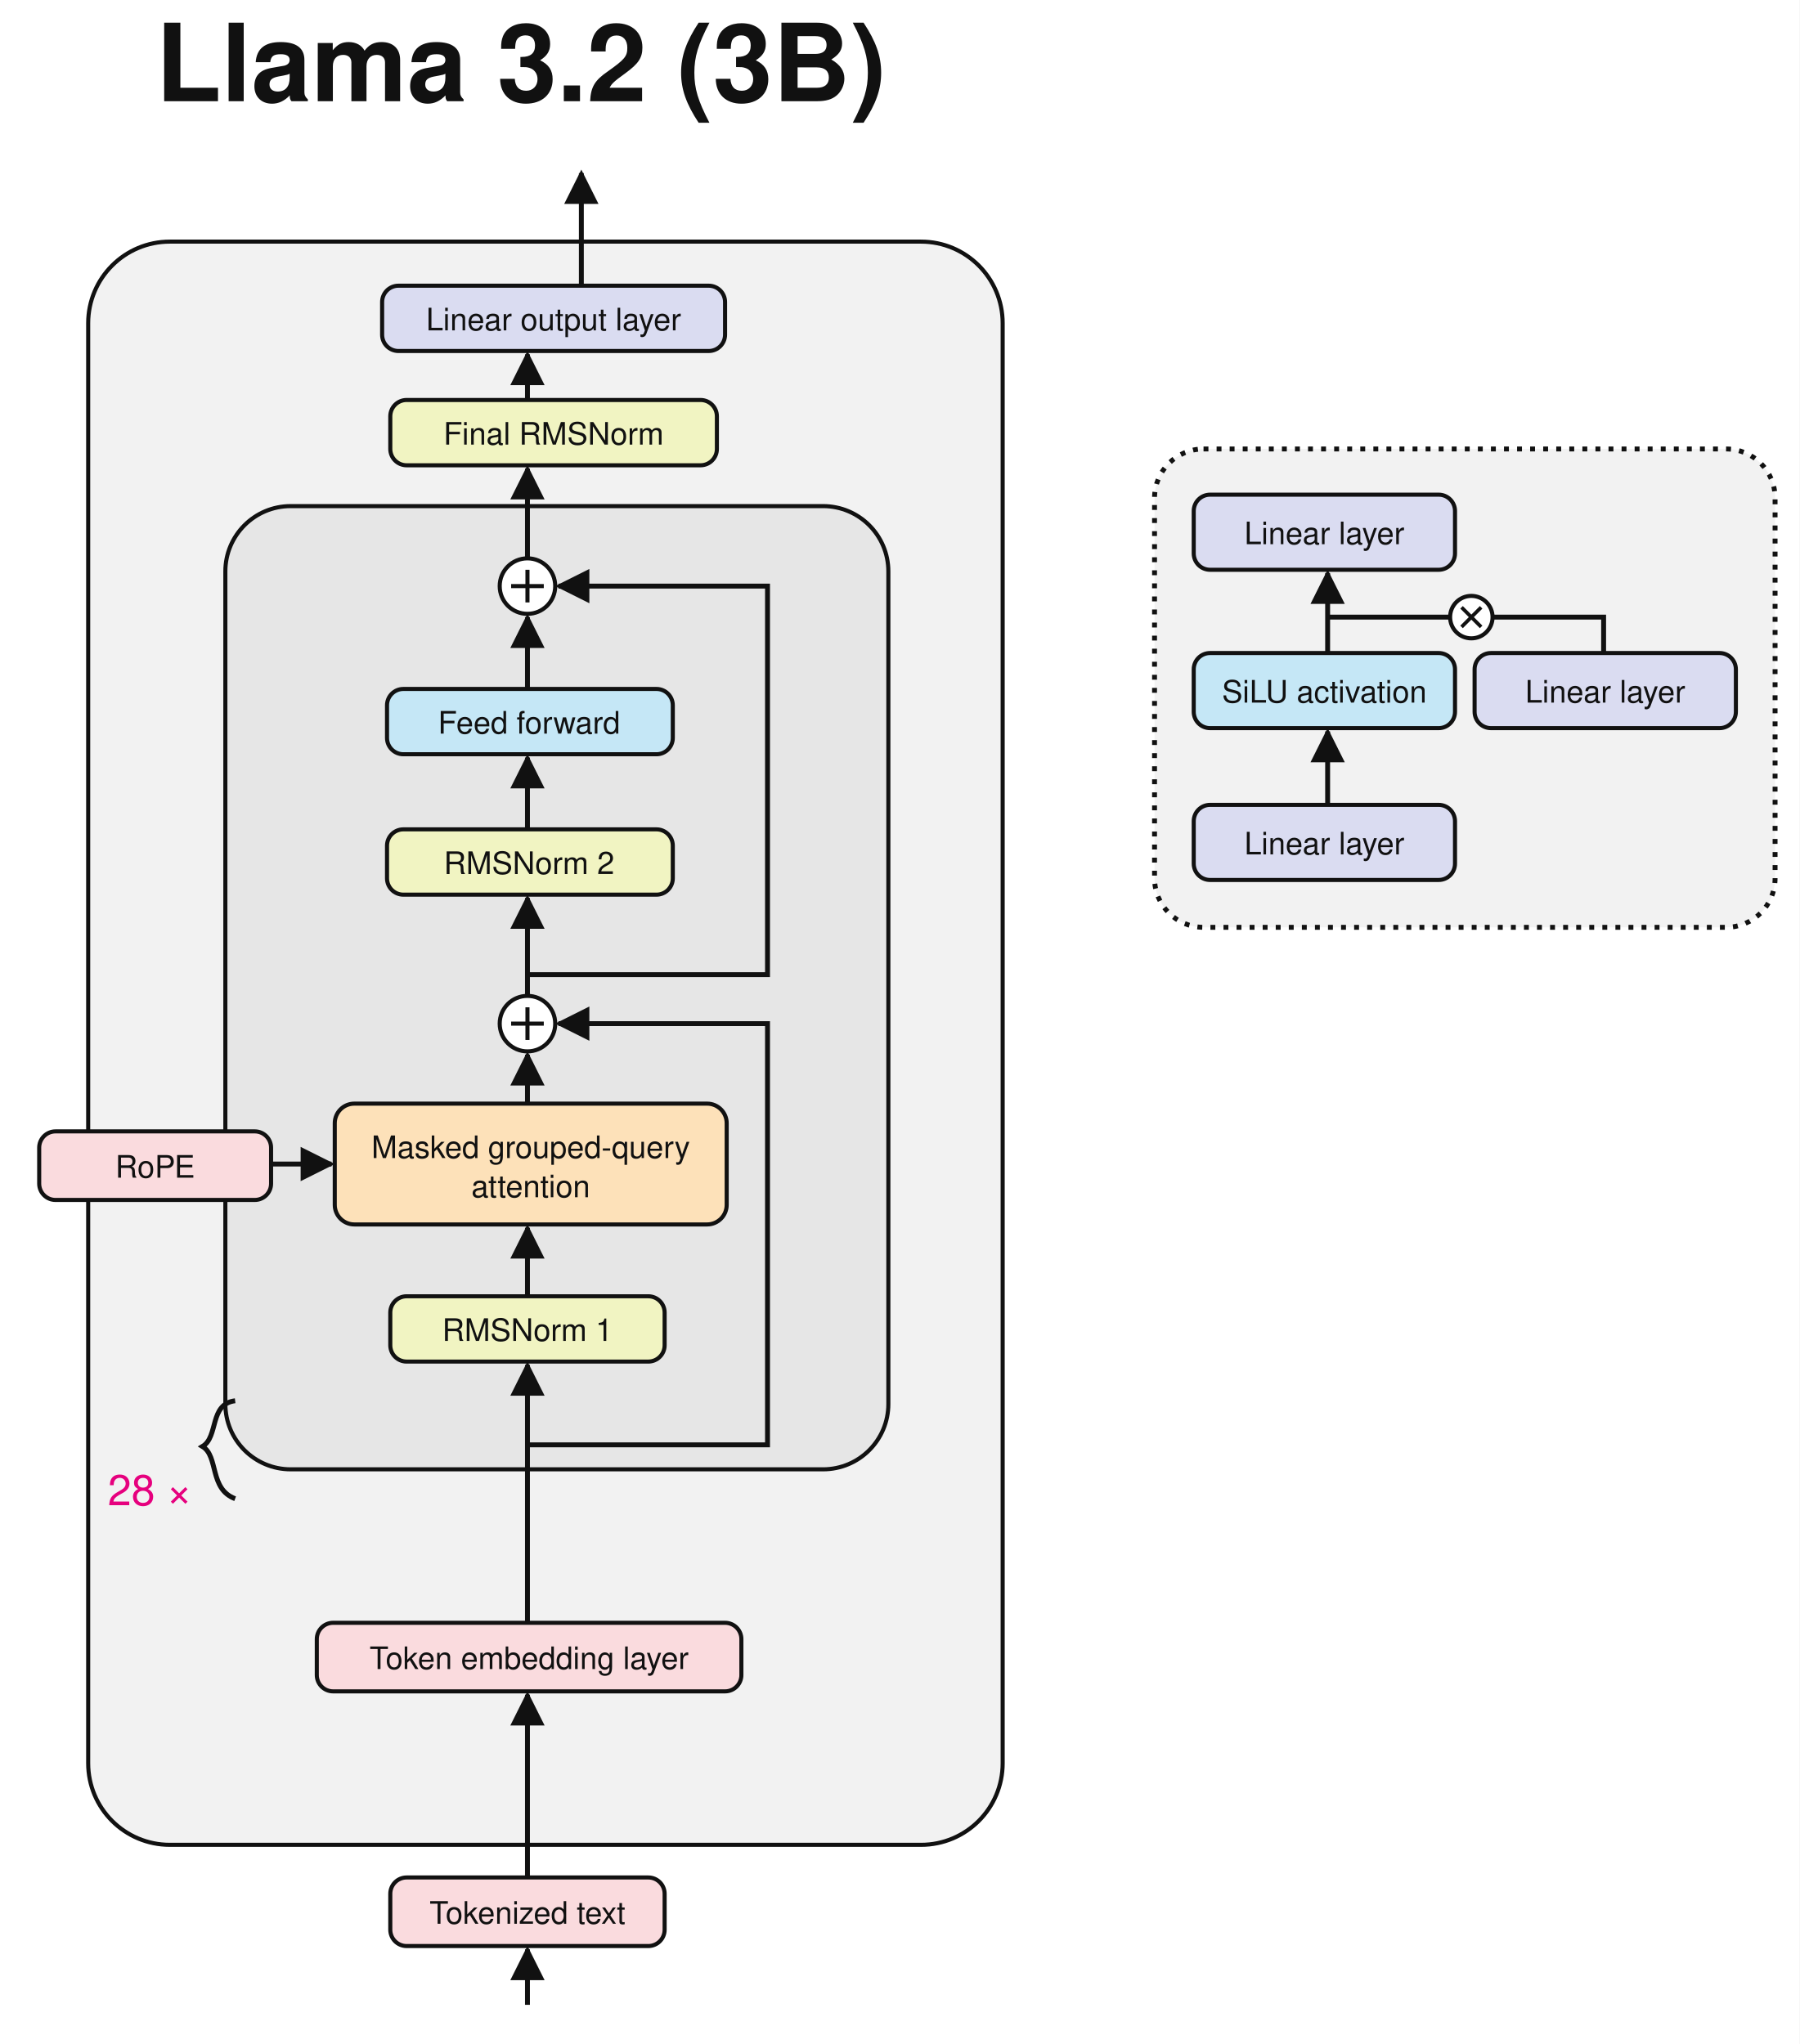
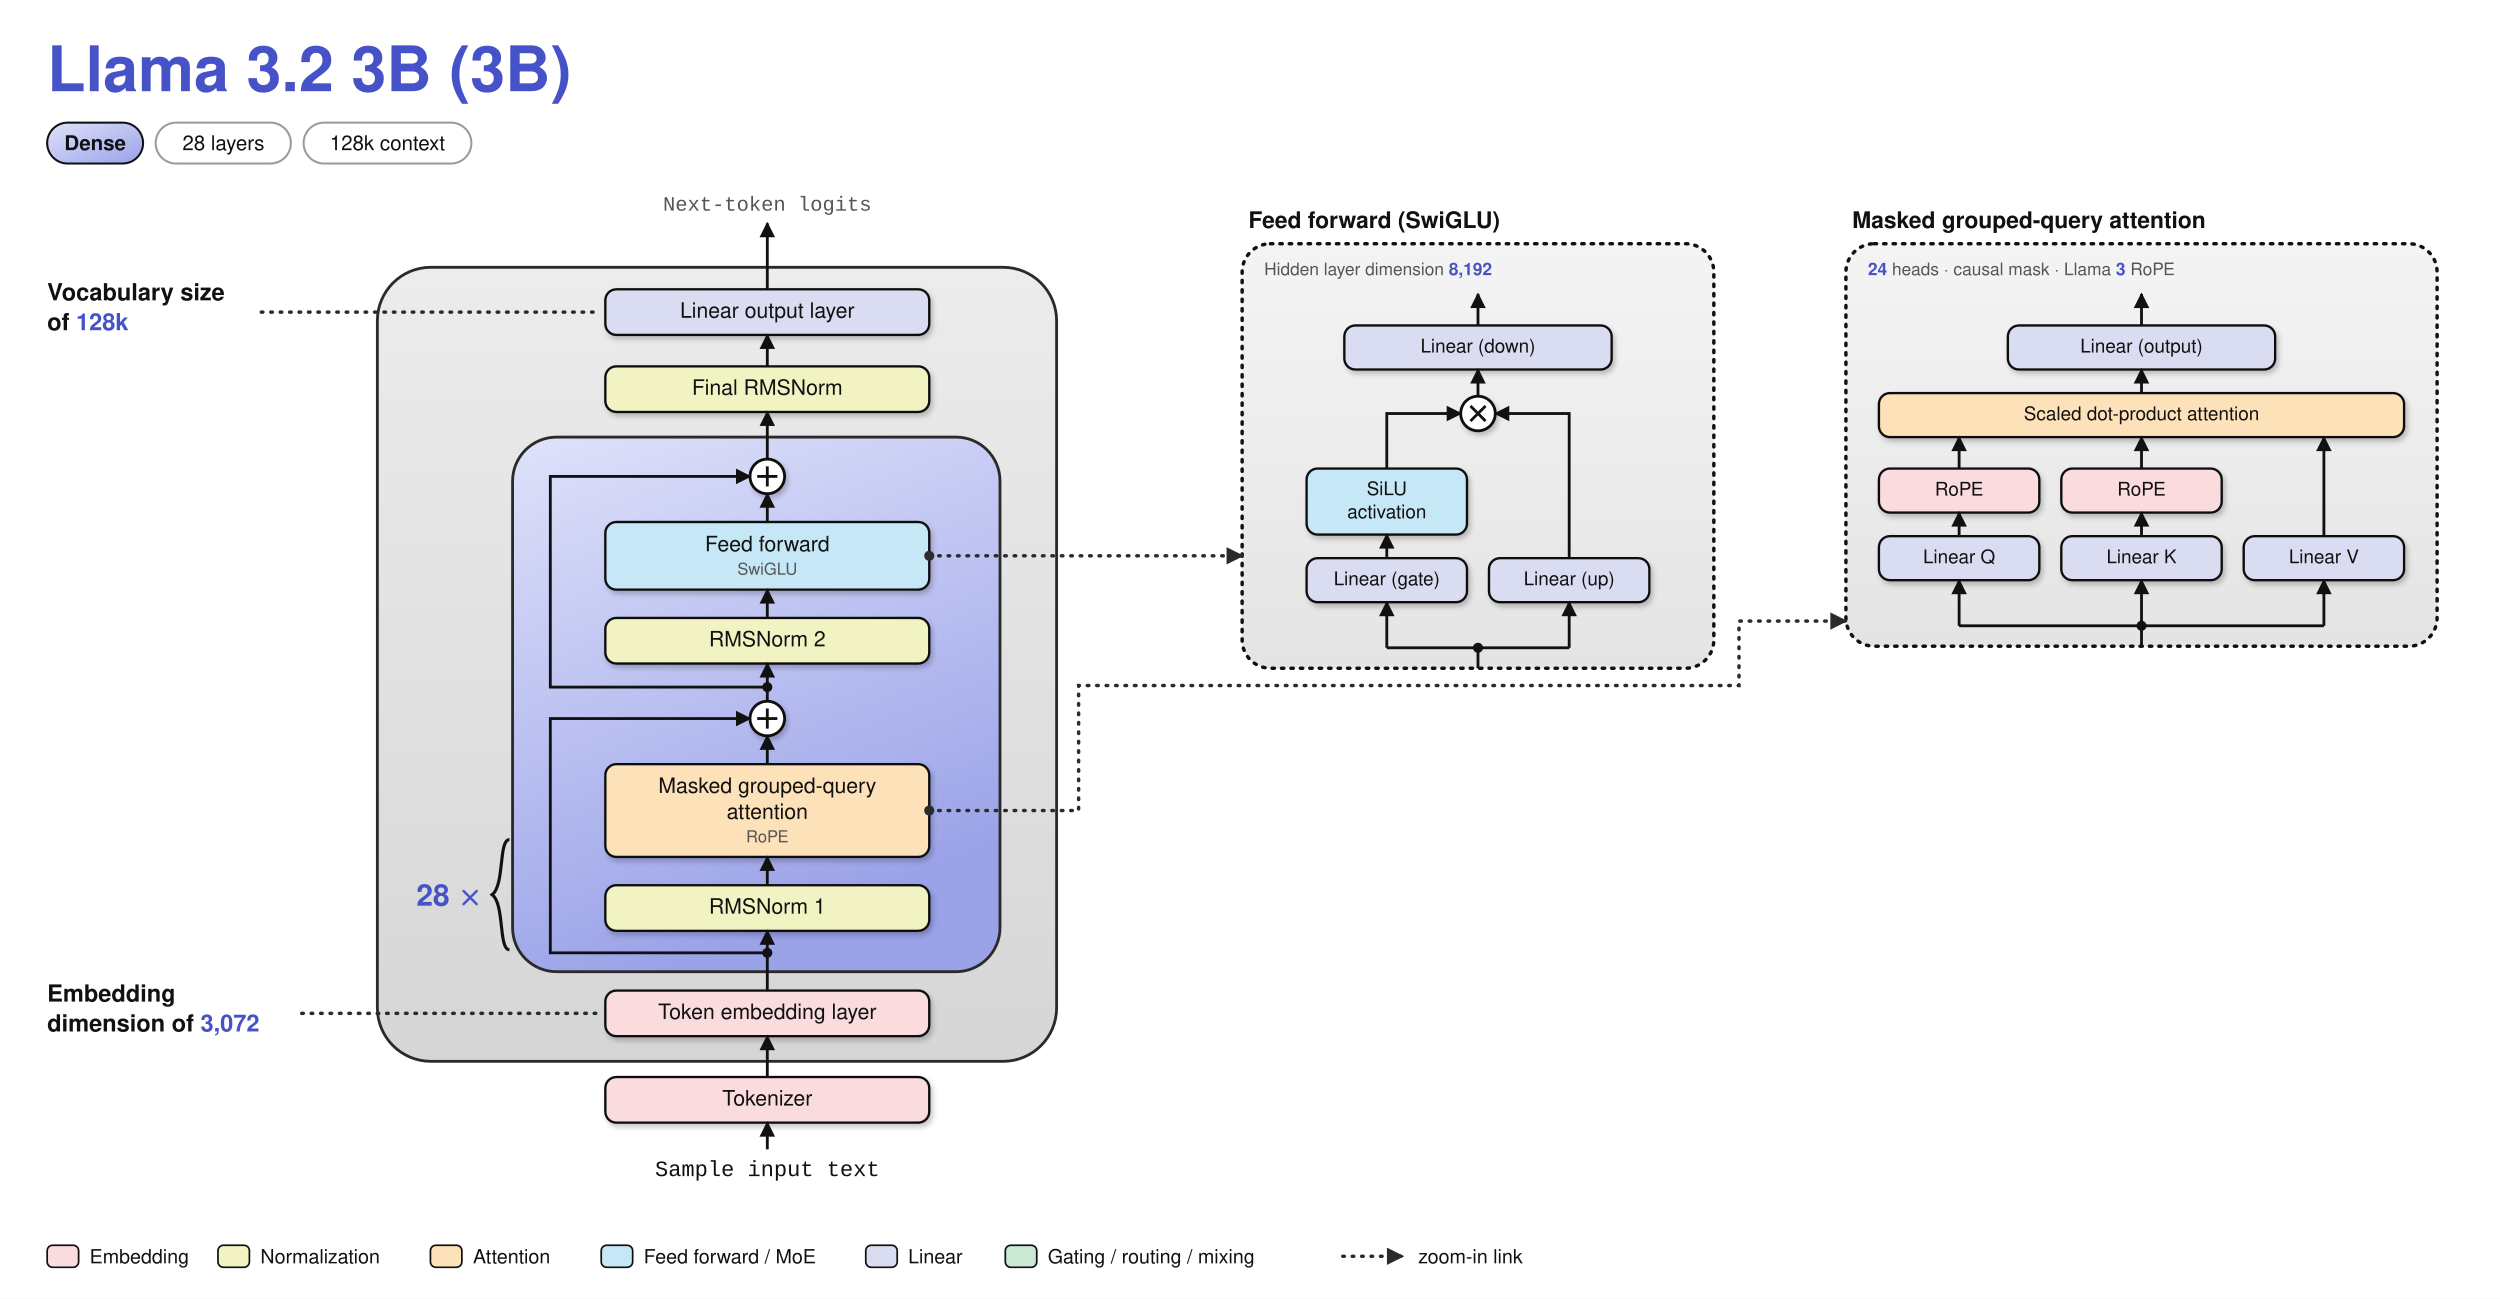
- <svg xmlns="http://www.w3.org/2000/svg" viewBox="128 0 1102 1252" width="1102" height="1252" font-family="Helvetica, Arial, sans-serif">
+ <svg xmlns="http://www.w3.org/2000/svg" viewBox="0 0 1590 826" width="1590" height="826" font-family="'Segoe UI', 'Segoe UI Variable', Helvetica, Arial, sans-serif">
  <defs>
-     <marker id="arrow" viewBox="0 0 10 10" refX="9" refY="5" markerWidth="7" markerHeight="7" orient="auto-start-reverse">
+     <marker id="ar" viewBox="0 0 10 10" refX="9" refY="5" markerWidth="5.5" markerHeight="5.5" orient="auto-start-reverse">
      <path d="M0,0 L10,5 L0,10 z" fill="#111" />
    </marker>
-     <style>
-       .box { fill: #fff; stroke: #111; stroke-width: 2.5; }
-       .lbl { font-size: 19px; fill: #111; text-anchor: middle; dominant-baseline: middle; }
-       .line { stroke: #111; stroke-width: 3; fill: none; }
-       .dash { stroke: #111; stroke-width: 2.5; fill: none; stroke-dasharray: 6 6; }
-       .note { font-size: 24px; font-weight: bold; fill: #111; }
-       .pink { fill: #E6007E; }
-       .blue { fill: #1E9BD7; }
-     </style>
+     <marker id="lk" viewBox="0 0 10 10" refX="9" refY="5" markerWidth="5" markerHeight="5" orient="auto-start-reverse">
+       <path d="M0,0 L10,5 L0,10 z" fill="#2b2b2b" />
+     </marker>
+     <filter id="sh" x="-10%" y="-20%" width="130%" height="160%">
+       <feDropShadow dx="1.5" dy="2.2" stdDeviation="1.6" flood-color="#000" flood-opacity="0.22" />
+     </filter>
+     <linearGradient id="bg" x1="0" y1="0" x2="0.35" y2="1">
+       <stop offset="0.00" stop-color="#dfe2fa" />
+       <stop offset="1.00" stop-color="#9aa2e8" />
+     </linearGradient>
+     <linearGradient id="fg" x1="0" y1="0" x2="0" y2="1">
+       <stop offset="0" stop-color="#ececec" />
+       <stop offset="1" stop-color="#d6d6d6" />
+     </linearGradient>
+     <linearGradient id="pg" x1="0" y1="0" x2="0" y2="1">
+       <stop offset="0" stop-color="#f4f4f4" />
+       <stop offset="1" stop-color="#e4e4e4" />
+     </linearGradient>
+     <linearGradient id="chipDense" x1="0" y1="0" x2="1" y2="1">
+       <stop offset="0" stop-color="#dfe2fa" />
+       <stop offset="1" stop-color="#9aa2e8" />
+     </linearGradient>
+     <linearGradient id="chipMoE" x1="0" y1="0" x2="1" y2="1">
+       <stop offset="0" stop-color="#d4ecfa" />
+       <stop offset="1" stop-color="#6db7e6" />
+     </linearGradient>
+     <linearGradient id="chipHybrid" x1="0" y1="0" x2="1" y2="1">
+       <stop offset="0" stop-color="#ffe8cc" />
+       <stop offset="1" stop-color="#f3a95e" />
+     </linearGradient>
+     <linearGradient id="chipRecurrent" x1="0" y1="0" x2="1" y2="1">
+       <stop offset="0" stop-color="#d6f0de" />
+       <stop offset="1" stop-color="#77c690" />
+     </linearGradient>
  </defs>
-   <rect width="1102" height="1252" fill="#fff" x="128" y="0" />
-   <text x="447" y="62" font-size="66" font-weight="bold" class="pink" text-anchor="middle" style="fill:#111">Llama 3.2 (3B)</text>
-   <rect x="182" y="148" width="560" height="982" rx="50" fill="#DCDCDC" stroke="#111" stroke-width="2.5" style="fill:#f2f2f2;stroke:#111" />
-   <rect x="266" y="310" width="406" height="590" rx="40" fill="#E2AEC6" stroke="#111" stroke-width="2.5" style="fill:#e6e6e6;stroke:#111" />
-   <line class="line" x1="451" y1="1228" x2="451" y2="1194" marker-end="url(#arrow)" />
-   <line class="line" x1="451" y1="1150" x2="451" y2="1038" marker-end="url(#arrow)" />
-   <line class="line" x1="451" y1="994" x2="451" y2="836" marker-end="url(#arrow)" />
-   <line class="line" x1="451" y1="794" x2="451" y2="752" marker-end="url(#arrow)" />
-   <line class="line" x1="451" y1="676" x2="451" y2="646" marker-end="url(#arrow)" />
-   <line class="line" x1="451" y1="610" x2="451" y2="550" marker-end="url(#arrow)" />
-   <line class="line" x1="451" y1="508" x2="451" y2="464" marker-end="url(#arrow)" />
-   <line class="line" x1="451" y1="422" x2="451" y2="378" marker-end="url(#arrow)" />
-   <line class="line" x1="451" y1="342" x2="451" y2="287" marker-end="url(#arrow)" />
-   <line class="line" x1="451" y1="245" x2="451" y2="217" marker-end="url(#arrow)" />
-   <line class="line" x1="484" y1="175" x2="484" y2="106" marker-end="url(#arrow)" />
-   <polyline class="line" points="451,885 598,885 598,627 470,627" marker-end="url(#arrow)" />
-   <polyline class="line" points="451,597 598,597 598,359 470,359" marker-end="url(#arrow)" />
-   <g>
-     <circle cx="451" cy="359" r="17" fill="#fff" stroke="#111" stroke-width="2.5" />
-     <path d="M441,359 H461 M451,349 V369" stroke="#111" stroke-width="2.5" />
-     <circle cx="451" cy="627" r="17" fill="#fff" stroke="#111" stroke-width="2.5" />
-     <path d="M441,627 H461 M451,617 V637" stroke="#111" stroke-width="2.5" />
-   </g>
-   <rect class="box" x="362" y="175" width="210" height="40" rx="10" style="fill:#dadcf1;stroke:#111" />
-   <text class="lbl" x="467" y="196" style="fill:#111">Linear output layer</text>
-   <rect class="box" x="367" y="245" width="200" height="40" rx="10" style="fill:#f1f4c2;stroke:#111" />
-   <text class="lbl" x="467" y="266" style="fill:#111">Final RMSNorm</text>
-   <rect x="365" y="422" width="175" height="40" rx="10" fill="#D0D0D0" stroke="#111" stroke-width="2.5" style="fill:#c5e7f6;stroke:#111" />
-   <text class="lbl" x="452" y="443" style="fill:#111">Feed forward</text>
-   <rect class="box" x="365" y="508" width="175" height="40" rx="10" style="fill:#f1f4c2;stroke:#111" />
-   <text class="lbl" x="452" y="529" style="fill:#111">RMSNorm 2</text>
-   <rect x="333" y="676" width="240" height="74" rx="12" fill="#4A4A4A" stroke="#111" stroke-width="2.5" style="fill:#fde1b9;stroke:#111" />
-   <text class="lbl" x="453" y="703" fill="#fff" style="fill:#111">Masked grouped-query</text>
-   <text class="lbl" x="453" y="727" style="fill:#111">attention</text>
-   <rect class="box" x="367" y="794" width="168" height="40" rx="10" style="fill:#f1f4c2;stroke:#111" />
-   <text class="lbl" x="451" y="815" style="fill:#111">RMSNorm 1</text>
-   <rect class="box" x="152" y="693" width="142" height="42" rx="10" style="fill:#fadbde;stroke:#111" />
-   <text class="lbl" x="223" y="715" style="fill:#111">RoPE</text>
-   <line class="line" x1="294" y1="713" x2="331" y2="713" marker-end="url(#arrow)" />
-   <rect class="box" x="322" y="994" width="260" height="42" rx="10" style="fill:#fadbde;stroke:#111" />
-   <text class="lbl" x="452" y="1016" style="fill:#111">Token embedding layer</text>
-   <rect class="box" x="367" y="1150" width="168" height="42" rx="10" style="fill:#fadbde;stroke:#111" />
-   <text class="lbl" x="451" y="1172" style="fill:#111">Tokenized text</text>
-   <path d="M272,858 C256,860 262,880 252,886 C262,892 256,912 272,918" class="line" stroke-width="3" />
-   <text x="194" y="922" font-size="26" class="pink">28 ×</text>
-   <rect x="835" y="275" width="380" height="293" rx="30" fill="#DCDCDC" stroke="#111" stroke-width="3" stroke-dasharray="3 5" style="fill:#f2f2f2;stroke:#111" />
-   <rect class="box" x="859" y="303" width="160" height="46" rx="10" style="fill:#dadcf1;stroke:#111" />
-   <text class="lbl" x="939" y="327" style="fill:#111">Linear layer</text>
-   <rect class="box" x="859" y="400" width="160" height="46" rx="10" style="fill:#c5e7f6;stroke:#111" />
-   <text class="lbl" x="939" y="424" style="fill:#111">SiLU activation</text>
-   <rect class="box" x="1031" y="400" width="160" height="46" rx="10" style="fill:#dadcf1;stroke:#111" />
-   <text class="lbl" x="1111" y="424" style="fill:#111">Linear layer</text>
-   <rect class="box" x="859" y="493" width="160" height="46" rx="10" style="fill:#dadcf1;stroke:#111" />
-   <text class="lbl" x="939" y="517" style="fill:#111">Linear layer</text>
-   <line class="line" x1="941" y1="493" x2="941" y2="448" marker-end="url(#arrow)" />
-   <line class="line" x1="941" y1="400" x2="941" y2="351" marker-end="url(#arrow)" />
-   <line class="line" x1="941" y1="378" x2="1016" y2="378" />
-   <polyline class="line" points="1042,378 1110,378 1110,400" />
-   <circle cx="1029" cy="378" r="13" fill="#fff" stroke="#111" stroke-width="2.5" />
-   <path d="M1023,372 L1035,384 M1035,372 L1023,384" stroke="#111" stroke-width="2.2" />
+   <rect width="1590" height="826" fill="#fff" />
+   <rect x="240" y="170.0" width="432" height="505.0" rx="34" fill="url(#fg)" stroke="#2a2a2a" stroke-width="1.8" />
+   <rect x="326" y="278.0" width="310" height="340.0" rx="28" fill="url(#bg)" stroke="#2a2a2a" stroke-width="1.8" />
+   <path d="M324,534.0 C317,534.0 321,563.0 313,569.0 C321,575.0 317,604.0 324,604.0" fill="none" stroke="#111" stroke-width="2" />
+   <rect x="790.0" y="155.0" width="300.0" height="270.0" rx="18" fill="url(#pg)" stroke="#111" stroke-width="2.2" stroke-dasharray="1.5 4.5" stroke-linecap="round" />
+   <rect x="1174.0" y="155.0" width="376.0" height="256.0" rx="18" fill="url(#pg)" stroke="#111" stroke-width="2.2" stroke-dasharray="1.5 4.5" stroke-linecap="round" />
+   <rect x="385.0" y="685.0" width="206.0" height="29.0" rx="7" fill="#fadbde" stroke="#111" stroke-width="1.5" filter="url(#sh)" />
+   <text x="488.0" y="703.1" font-family="'Segoe UI', 'Segoe UI Variable', Helvetica, Arial, sans-serif" font-size="13.5" text-anchor="middle" fill="#111">Tokenizer</text>
+   <rect x="385.0" y="630.0" width="206.0" height="29.0" rx="7" fill="#fadbde" stroke="#111" stroke-width="1.5" filter="url(#sh)" />
+   <text x="488.0" y="648.1" font-family="'Segoe UI', 'Segoe UI Variable', Helvetica, Arial, sans-serif" font-size="13.5" text-anchor="middle" fill="#111">Token embedding layer</text>
+   <text x="306.0" y="576.0" font-family="'Segoe UI', 'Segoe UI Variable', Helvetica, Arial, sans-serif" font-size="19" text-anchor="end" font-weight="bold" fill="#4652c8">28 <tspan font-family="KaTeX_Main, 'Latin Modern Math', 'Cambria Math', 'Times New Roman', serif">×</tspan>
+   </text>
+   <rect x="385.0" y="563.0" width="206.0" height="29.0" rx="7" fill="#f1f4c2" stroke="#111" stroke-width="1.5" filter="url(#sh)" />
+   <text x="488.0" y="581.1" font-family="'Segoe UI', 'Segoe UI Variable', Helvetica, Arial, sans-serif" font-size="13.5" text-anchor="middle" fill="#111">RMSNorm 1</text>
+   <rect x="385.0" y="486.0" width="206.0" height="59.0" rx="7" fill="#fde1b9" stroke="#111" stroke-width="1.5" filter="url(#sh)" />
+   <text x="488.0" y="504.3" font-family="'Segoe UI', 'Segoe UI Variable', Helvetica, Arial, sans-serif" font-size="13.5" text-anchor="middle" fill="#111">Masked grouped-query</text>
+   <text x="488.0" y="520.8" font-family="'Segoe UI', 'Segoe UI Variable', Helvetica, Arial, sans-serif" font-size="13.5" text-anchor="middle" fill="#111">attention</text>
+   <text x="488.0" y="535.7" font-family="'Segoe UI', 'Segoe UI Variable', Helvetica, Arial, sans-serif" font-size="10.5" text-anchor="middle" fill="#555">RoPE</text>
+   <circle cx="488.0" cy="457.0" r="11" fill="#fff" stroke="#111" stroke-width="1.8" filter="url(#sh)" />
+   <path d="M481.6,457.0 H494.4 M488.0,450.6 V463.4" stroke="#111" stroke-width="1.8" />
+   <rect x="385.0" y="393.0" width="206.0" height="29.0" rx="7" fill="#f1f4c2" stroke="#111" stroke-width="1.5" filter="url(#sh)" />
+   <text x="488.0" y="411.1" font-family="'Segoe UI', 'Segoe UI Variable', Helvetica, Arial, sans-serif" font-size="13.5" text-anchor="middle" fill="#111">RMSNorm 2</text>
+   <rect x="385.0" y="332.0" width="206.0" height="43.0" rx="7" fill="#c5e7f6" stroke="#111" stroke-width="1.5" filter="url(#sh)" />
+   <text x="488.0" y="350.6" font-family="'Segoe UI', 'Segoe UI Variable', Helvetica, Arial, sans-serif" font-size="13.5" text-anchor="middle" fill="#111">Feed forward</text>
+   <text x="488.0" y="365.5" font-family="'Segoe UI', 'Segoe UI Variable', Helvetica, Arial, sans-serif" font-size="10.5" text-anchor="middle" fill="#555">SwiGLU</text>
+   <circle cx="488.0" cy="303.0" r="11" fill="#fff" stroke="#111" stroke-width="1.8" filter="url(#sh)" />
+   <path d="M481.6,303.0 H494.4 M488.0,296.6 V309.4" stroke="#111" stroke-width="1.8" />
+   <rect x="385.0" y="233.0" width="206.0" height="29.0" rx="7" fill="#f1f4c2" stroke="#111" stroke-width="1.5" filter="url(#sh)" />
+   <text x="488.0" y="251.1" font-family="'Segoe UI', 'Segoe UI Variable', Helvetica, Arial, sans-serif" font-size="13.5" text-anchor="middle" fill="#111">Final RMSNorm</text>
+   <rect x="385.0" y="184.0" width="206.0" height="29.0" rx="7" fill="#dadcf1" stroke="#111" stroke-width="1.5" filter="url(#sh)" />
+   <text x="488.0" y="202.1" font-family="'Segoe UI', 'Segoe UI Variable', Helvetica, Arial, sans-serif" font-size="13.5" text-anchor="middle" fill="#111">Linear output layer</text>
+   <text x="488.0" y="748.0" font-family="Consolas, Menlo, 'Courier New', monospace" font-size="14" text-anchor="middle" fill="#111">Sample input text</text>
+   <polyline points="488.0,731.0 488.0,714.0" fill="none" stroke="#111" stroke-width="1.8" marker-end="url(#ar)" />
+   <polyline points="488.0,685.0 488.0,659.0" fill="none" stroke="#111" stroke-width="1.8" marker-end="url(#ar)" />
+   <polyline points="488.0,630.0 488.0,592.0" fill="none" stroke="#111" stroke-width="1.8" marker-end="url(#ar)" />
+   <circle cx="488.0" cy="606.0" r="3.2" fill="#111" />
+   <polyline points="488.0,606.0 350.0,606.0 350.0,457.0 477.0,457.0" fill="none" stroke="#111" stroke-width="1.8" marker-end="url(#ar)" />
+   <polyline points="488.0,563.0 488.0,545.0" fill="none" stroke="#111" stroke-width="1.8" marker-end="url(#ar)" />
+   <polyline points="488.0,486.0 488.0,468.0" fill="none" stroke="#111" stroke-width="1.8" marker-end="url(#ar)" />
+   <polyline points="488.0,446.0 488.0,422.0" fill="none" stroke="#111" stroke-width="1.8" marker-end="url(#ar)" />
+   <circle cx="488.0" cy="437.0" r="3.2" fill="#111" />
+   <polyline points="488.0,437.0 350.0,437.0 350.0,303.0 477.0,303.0" fill="none" stroke="#111" stroke-width="1.8" marker-end="url(#ar)" />
+   <polyline points="488.0,393.0 488.0,375.0" fill="none" stroke="#111" stroke-width="1.8" marker-end="url(#ar)" />
+   <polyline points="488.0,332.0 488.0,314.0" fill="none" stroke="#111" stroke-width="1.8" marker-end="url(#ar)" />
+   <polyline points="488.0,292.0 488.0,262.0" fill="none" stroke="#111" stroke-width="1.8" marker-end="url(#ar)" />
+   <polyline points="488.0,233.0 488.0,213.0" fill="none" stroke="#111" stroke-width="1.8" marker-end="url(#ar)" />
+   <polyline points="488.0,184.0 488.0,142.0" fill="none" stroke="#111" stroke-width="1.8" marker-end="url(#ar)" />
+   <text x="488.0" y="134.0" font-family="Consolas, Menlo, 'Courier New', monospace" font-size="13" text-anchor="middle" fill="#555">Next-token logits</text>
+   <text x="30.0" y="637.0" font-family="'Segoe UI', 'Segoe UI Variable', Helvetica, Arial, sans-serif" font-size="15" text-anchor="start" font-weight="bold" fill="#111">Embedding</text>
+   <text x="30.0" y="656.0" font-family="'Segoe UI', 'Segoe UI Variable', Helvetica, Arial, sans-serif" font-size="15" text-anchor="start" font-weight="bold" fill="#111">dimension of <tspan fill="#4652c8" font-weight="bold">3,072</tspan>
+   </text>
+   <polyline points="191.9,644.5 381.0,644.5" fill="none" stroke="#2b2b2b" stroke-width="2.2" stroke-dasharray="1 5" stroke-linecap="round" />
+   <text x="30.0" y="191.0" font-family="'Segoe UI', 'Segoe UI Variable', Helvetica, Arial, sans-serif" font-size="15" text-anchor="start" font-weight="bold" fill="#111">Vocabulary size</text>
+   <text x="30.0" y="210.0" font-family="'Segoe UI', 'Segoe UI Variable', Helvetica, Arial, sans-serif" font-size="15" text-anchor="start" font-weight="bold" fill="#111">of <tspan fill="#4652c8" font-weight="bold">128k</tspan>
+   </text>
+   <polyline points="166.2,198.5 381.0,198.5" fill="none" stroke="#2b2b2b" stroke-width="2.2" stroke-dasharray="1 5" stroke-linecap="round" />
+   <text x="794.0" y="145.0" font-family="'Segoe UI', 'Segoe UI Variable', Helvetica, Arial, sans-serif" font-size="14.5" text-anchor="start" font-weight="bold" fill="#111">Feed forward (SwiGLU)</text>
+   <text x="804.0" y="175.0" font-family="'Segoe UI', 'Segoe UI Variable', Helvetica, Arial, sans-serif" font-size="11" text-anchor="start" fill="#555">Hidden layer dimension <tspan fill="#4652c8" font-weight="bold">8,192</tspan>
+   </text>
+   <rect x="855.0" y="207.0" width="170.0" height="28.0" rx="7" fill="#dadcf1" stroke="#111" stroke-width="1.5" filter="url(#sh)" />
+   <text x="940.0" y="224.2" font-family="'Segoe UI', 'Segoe UI Variable', Helvetica, Arial, sans-serif" font-size="12" text-anchor="middle" fill="#111">Linear (down)</text>
+   <circle cx="940.0" cy="263.0" r="11" fill="#fff" stroke="#111" stroke-width="1.8" filter="url(#sh)" />
+   <path d="M935.2,258.2 L944.8,267.8 M944.8,258.2 L935.2,267.8" stroke="#111" stroke-width="1.8" />
+   <polyline points="940.0,252.0 940.0,235.0" fill="none" stroke="#111" stroke-width="1.8" marker-end="url(#ar)" />
+   <rect x="831.0" y="355.0" width="102.0" height="28.0" rx="7" fill="#dadcf1" stroke="#111" stroke-width="1.5" filter="url(#sh)" />
+   <text x="882.0" y="372.2" font-family="'Segoe UI', 'Segoe UI Variable', Helvetica, Arial, sans-serif" font-size="12" text-anchor="middle" fill="#111">Linear (gate)</text>
+   <rect x="831.0" y="298.0" width="102.0" height="42.0" rx="7" fill="#c5e7f6" stroke="#111" stroke-width="1.5" filter="url(#sh)" />
+   <text x="882.0" y="314.9" font-family="'Segoe UI', 'Segoe UI Variable', Helvetica, Arial, sans-serif" font-size="12" text-anchor="middle" fill="#111">SiLU</text>
+   <text x="882.0" y="329.6" font-family="'Segoe UI', 'Segoe UI Variable', Helvetica, Arial, sans-serif" font-size="12" text-anchor="middle" fill="#111">activation</text>
+   <polyline points="882.0,355.0 882.0,340.0" fill="none" stroke="#111" stroke-width="1.8" marker-end="url(#ar)" />
+   <rect x="947.0" y="355.0" width="102.0" height="28.0" rx="7" fill="#dadcf1" stroke="#111" stroke-width="1.5" filter="url(#sh)" />
+   <text x="998.0" y="372.2" font-family="'Segoe UI', 'Segoe UI Variable', Helvetica, Arial, sans-serif" font-size="12" text-anchor="middle" fill="#111">Linear (up)</text>
+   <polyline points="882.0,298.0 882.0,263.0 929.0,263.0" fill="none" stroke="#111" stroke-width="1.8" marker-end="url(#ar)" />
+   <polyline points="998.0,355.0 998.0,263.0 951.0,263.0" fill="none" stroke="#111" stroke-width="1.8" marker-end="url(#ar)" />
+   <polyline points="940.0,425.0 940.0,412.0" fill="none" stroke="#111" stroke-width="1.8" />
+   <polyline points="882.0,412.0 998.0,412.0" fill="none" stroke="#111" stroke-width="1.8" />
+   <circle cx="940.0" cy="412.0" r="3.2" fill="#111" />
+   <polyline points="882.0,412.0 882.0,383.0" fill="none" stroke="#111" stroke-width="1.8" marker-end="url(#ar)" />
+   <polyline points="998.0,412.0 998.0,383.0" fill="none" stroke="#111" stroke-width="1.8" marker-end="url(#ar)" />
+   <polyline points="940.0,207.0 940.0,187.0" fill="none" stroke="#111" stroke-width="1.8" marker-end="url(#ar)" />
+   <text x="1178.0" y="145.0" font-family="'Segoe UI', 'Segoe UI Variable', Helvetica, Arial, sans-serif" font-size="14.5" text-anchor="start" font-weight="bold" fill="#111">Masked grouped-query attention</text>
+   <text x="1188.0" y="175.0" font-family="'Segoe UI', 'Segoe UI Variable', Helvetica, Arial, sans-serif" font-size="11" text-anchor="start" fill="#555">
+     <tspan fill="#4652c8" font-weight="bold">24</tspan> heads <tspan font-family="KaTeX_Main, 'Latin Modern Math', 'Cambria Math', 'Times New Roman', serif">·</tspan> causal mask <tspan font-family="KaTeX_Main, 'Latin Modern Math', 'Cambria Math', 'Times New Roman', serif">·</tspan> Llama <tspan fill="#4652c8" font-weight="bold">3</tspan> RoPE</text>
+   <rect x="1277.0" y="207.0" width="170.0" height="28.0" rx="7" fill="#dadcf1" stroke="#111" stroke-width="1.5" filter="url(#sh)" />
+   <text x="1362.0" y="224.2" font-family="'Segoe UI', 'Segoe UI Variable', Helvetica, Arial, sans-serif" font-size="12" text-anchor="middle" fill="#111">Linear (output)</text>
+   <rect x="1195.0" y="250.0" width="334.0" height="28.0" rx="7" fill="#fde1b9" stroke="#111" stroke-width="1.5" filter="url(#sh)" />
+   <text x="1362.0" y="267.2" font-family="'Segoe UI', 'Segoe UI Variable', Helvetica, Arial, sans-serif" font-size="12" text-anchor="middle" fill="#111">Scaled dot-product attention</text>
+   <polyline points="1362.0,250.0 1362.0,235.0" fill="none" stroke="#111" stroke-width="1.8" marker-end="url(#ar)" />
+   <rect x="1195.0" y="341.0" width="102.0" height="28.0" rx="7" fill="#dadcf1" stroke="#111" stroke-width="1.5" filter="url(#sh)" />
+   <text x="1246.0" y="358.2" font-family="'Segoe UI', 'Segoe UI Variable', Helvetica, Arial, sans-serif" font-size="12" text-anchor="middle" fill="#111">Linear Q</text>
+   <rect x="1195.0" y="298.0" width="102.0" height="28.0" rx="7" fill="#fadbde" stroke="#111" stroke-width="1.5" filter="url(#sh)" />
+   <text x="1246.0" y="315.2" font-family="'Segoe UI', 'Segoe UI Variable', Helvetica, Arial, sans-serif" font-size="12" text-anchor="middle" fill="#111">RoPE</text>
+   <polyline points="1246.0,341.0 1246.0,326.0" fill="none" stroke="#111" stroke-width="1.8" marker-end="url(#ar)" />
+   <rect x="1311.0" y="341.0" width="102.0" height="28.0" rx="7" fill="#dadcf1" stroke="#111" stroke-width="1.5" filter="url(#sh)" />
+   <text x="1362.0" y="358.2" font-family="'Segoe UI', 'Segoe UI Variable', Helvetica, Arial, sans-serif" font-size="12" text-anchor="middle" fill="#111">Linear K</text>
+   <rect x="1311.0" y="298.0" width="102.0" height="28.0" rx="7" fill="#fadbde" stroke="#111" stroke-width="1.5" filter="url(#sh)" />
+   <text x="1362.0" y="315.2" font-family="'Segoe UI', 'Segoe UI Variable', Helvetica, Arial, sans-serif" font-size="12" text-anchor="middle" fill="#111">RoPE</text>
+   <polyline points="1362.0,341.0 1362.0,326.0" fill="none" stroke="#111" stroke-width="1.8" marker-end="url(#ar)" />
+   <rect x="1427.0" y="341.0" width="102.0" height="28.0" rx="7" fill="#dadcf1" stroke="#111" stroke-width="1.5" filter="url(#sh)" />
+   <text x="1478.0" y="358.2" font-family="'Segoe UI', 'Segoe UI Variable', Helvetica, Arial, sans-serif" font-size="12" text-anchor="middle" fill="#111">Linear V</text>
+   <polyline points="1246.0,298.0 1246.0,278.0" fill="none" stroke="#111" stroke-width="1.8" marker-end="url(#ar)" />
+   <polyline points="1362.0,298.0 1362.0,278.0" fill="none" stroke="#111" stroke-width="1.8" marker-end="url(#ar)" />
+   <polyline points="1478.0,341.0 1478.0,278.0" fill="none" stroke="#111" stroke-width="1.8" marker-end="url(#ar)" />
+   <polyline points="1362.0,411.0 1362.0,398.0" fill="none" stroke="#111" stroke-width="1.8" />
+   <polyline points="1246.0,398.0 1478.0,398.0" fill="none" stroke="#111" stroke-width="1.8" />
+   <circle cx="1362.0" cy="398.0" r="3.2" fill="#111" />
+   <polyline points="1246.0,398.0 1246.0,369.0" fill="none" stroke="#111" stroke-width="1.8" marker-end="url(#ar)" />
+   <polyline points="1362.0,398.0 1362.0,369.0" fill="none" stroke="#111" stroke-width="1.8" marker-end="url(#ar)" />
+   <polyline points="1478.0,398.0 1478.0,369.0" fill="none" stroke="#111" stroke-width="1.8" marker-end="url(#ar)" />
+   <polyline points="1362.0,207.0 1362.0,187.0" fill="none" stroke="#111" stroke-width="1.8" marker-end="url(#ar)" />
+   <text x="30.0" y="58.0" font-family="'Segoe UI', 'Segoe UI Variable', Helvetica, Arial, sans-serif" font-size="40" text-anchor="start" font-weight="bold" fill="#4652c8">Llama 3.2 3B (3B)</text>
+   <rect x="30.0" y="78" width="61.0" height="26" rx="13" fill="url(#chipDense)" stroke="#111" stroke-width="1.3" />
+   <text x="60.5" y="95.5" font-family="'Segoe UI', 'Segoe UI Variable', Helvetica, Arial, sans-serif" font-size="13" text-anchor="middle" font-weight="bold" fill="#111">Dense</text>
+   <rect x="99.0" y="78" width="86.0" height="26" rx="13" fill="#fff" stroke="#9a9a9a" stroke-width="1.3" />
+   <text x="142.1" y="95.5" font-family="'Segoe UI', 'Segoe UI Variable', Helvetica, Arial, sans-serif" font-size="13" text-anchor="middle" fill="#111">28 layers</text>
+   <rect x="193.1" y="78" width="106.7" height="26" rx="13" fill="#fff" stroke="#9a9a9a" stroke-width="1.3" />
+   <text x="246.4" y="95.5" font-family="'Segoe UI', 'Segoe UI Variable', Helvetica, Arial, sans-serif" font-size="13" text-anchor="middle" fill="#111">128k context</text>
+   <rect x="30" y="792" width="20" height="14" rx="3.5" fill="#fadbde" stroke="#111" stroke-width="1.1" />
+   <text x="57.0" y="803.5" font-family="'Segoe UI', 'Segoe UI Variable', Helvetica, Arial, sans-serif" font-size="12.5" text-anchor="start" fill="#111">Embedding</text>
+   <rect x="138.625" y="792" width="20" height="14" rx="3.5" fill="#f1f4c2" stroke="#111" stroke-width="1.1" />
+   <text x="165.6" y="803.5" font-family="'Segoe UI', 'Segoe UI Variable', Helvetica, Arial, sans-serif" font-size="12.5" text-anchor="start" fill="#111">Normalization</text>
+   <rect x="273.75" y="792" width="20" height="14" rx="3.5" fill="#fde1b9" stroke="#111" stroke-width="1.1" />
+   <text x="300.8" y="803.5" font-family="'Segoe UI', 'Segoe UI Variable', Helvetica, Arial, sans-serif" font-size="12.5" text-anchor="start" fill="#111">Attention</text>
+   <rect x="382.375" y="792" width="20" height="14" rx="3.5" fill="#c5e7f6" stroke="#111" stroke-width="1.1" />
+   <text x="409.4" y="803.5" font-family="'Segoe UI', 'Segoe UI Variable', Helvetica, Arial, sans-serif" font-size="12.5" text-anchor="start" fill="#111">Feed forward / MoE</text>
+   <rect x="550.625" y="792" width="20" height="14" rx="3.5" fill="#dadcf1" stroke="#111" stroke-width="1.1" />
+   <text x="577.6" y="803.5" font-family="'Segoe UI', 'Segoe UI Variable', Helvetica, Arial, sans-serif" font-size="12.5" text-anchor="start" fill="#111">Linear</text>
+   <rect x="639.375" y="792" width="20" height="14" rx="3.5" fill="#cbe8d4" stroke="#111" stroke-width="1.1" />
+   <text x="666.4" y="803.5" font-family="'Segoe UI', 'Segoe UI Variable', Helvetica, Arial, sans-serif" font-size="12.5" text-anchor="start" fill="#111">Gating / routing / mixing</text>
+   <line x1="854.0" y1="799" x2="892.0" y2="799" stroke="#2b2b2b" stroke-width="2.2" stroke-dasharray="1 5" stroke-linecap="round" marker-end="url(#lk)" />
+   <text x="902.0" y="803.5" font-family="'Segoe UI', 'Segoe UI Variable', Helvetica, Arial, sans-serif" font-size="12.5" text-anchor="start" fill="#111">zoom-in link</text>
+   <circle cx="591.0" cy="353.5" r="3.2" fill="#2b2b2b" />
+   <polyline points="591.0,353.5 790.0,353.5" fill="none" stroke="#2b2b2b" stroke-width="2.2" stroke-dasharray="1 5" stroke-linecap="round" marker-end="url(#lk)" />
+   <circle cx="591.0" cy="515.5" r="3.2" fill="#2b2b2b" />
+   <polyline points="591.0,515.5 686.0,515.5 686.0,436.0 1106.0,436.0 1106.0,395.0 1174.0,395.0" fill="none" stroke="#2b2b2b" stroke-width="2.2" stroke-dasharray="1 5" stroke-linecap="round" marker-end="url(#lk)" />
</svg>
